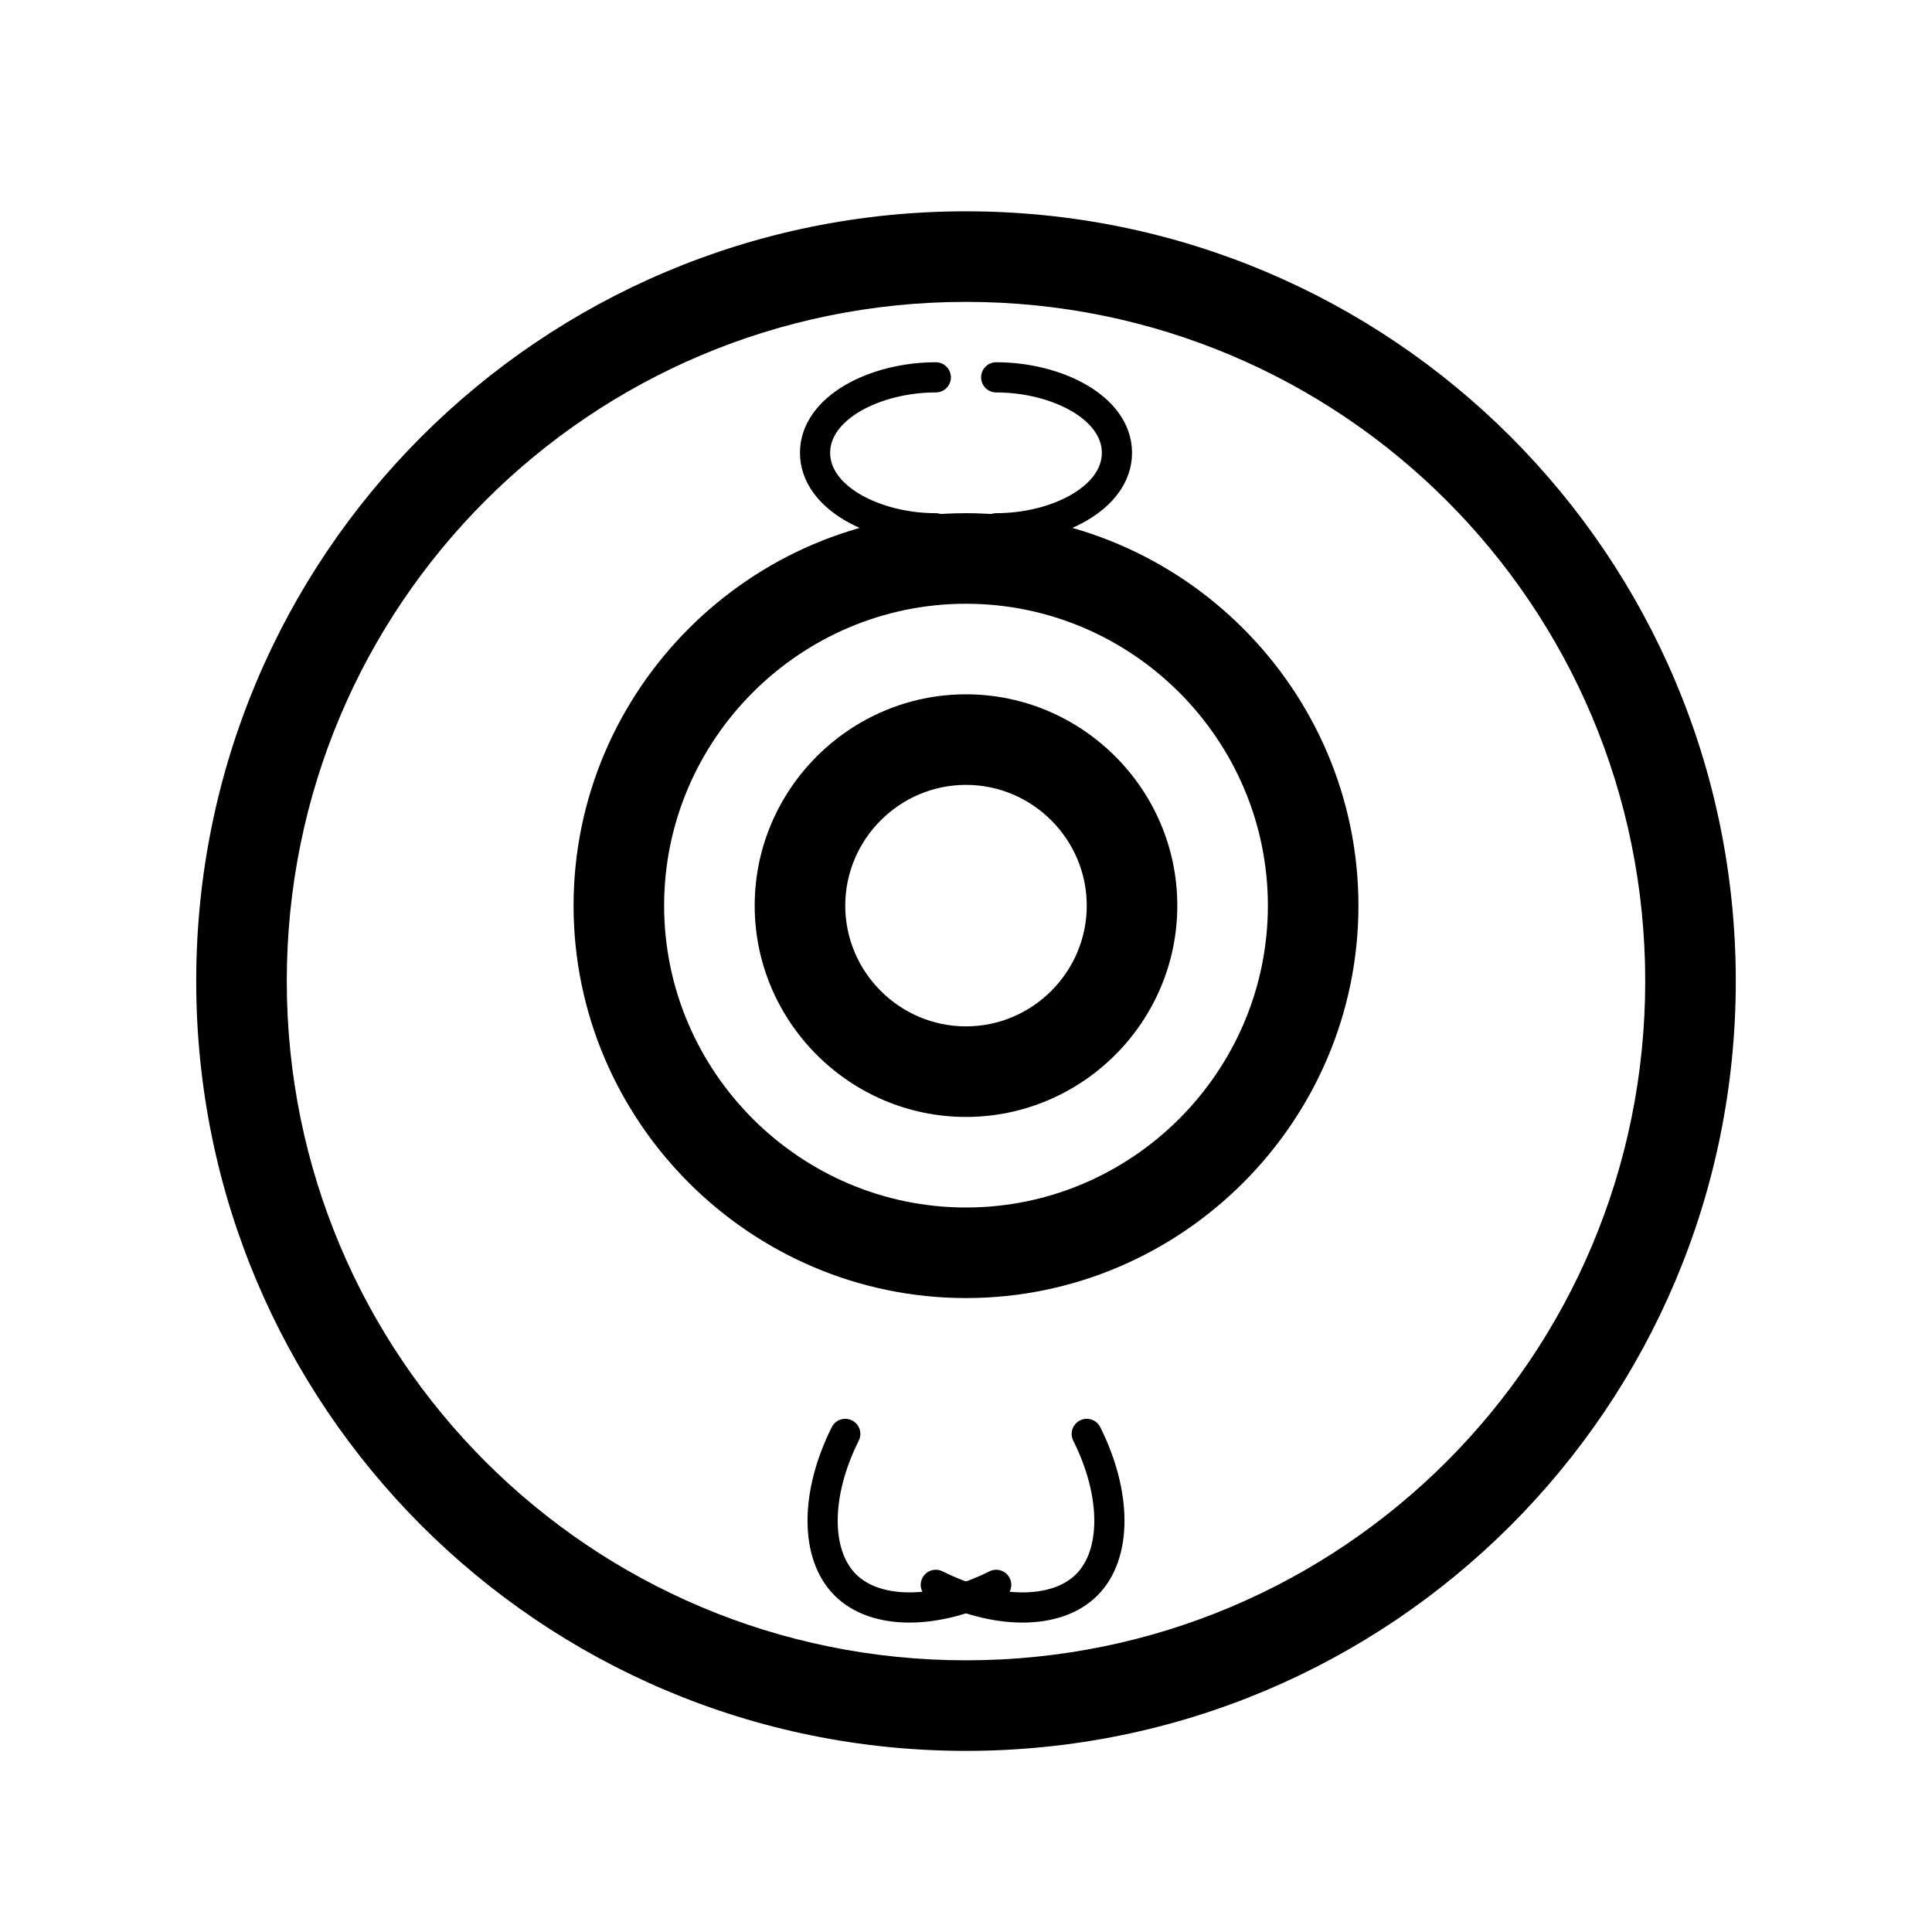
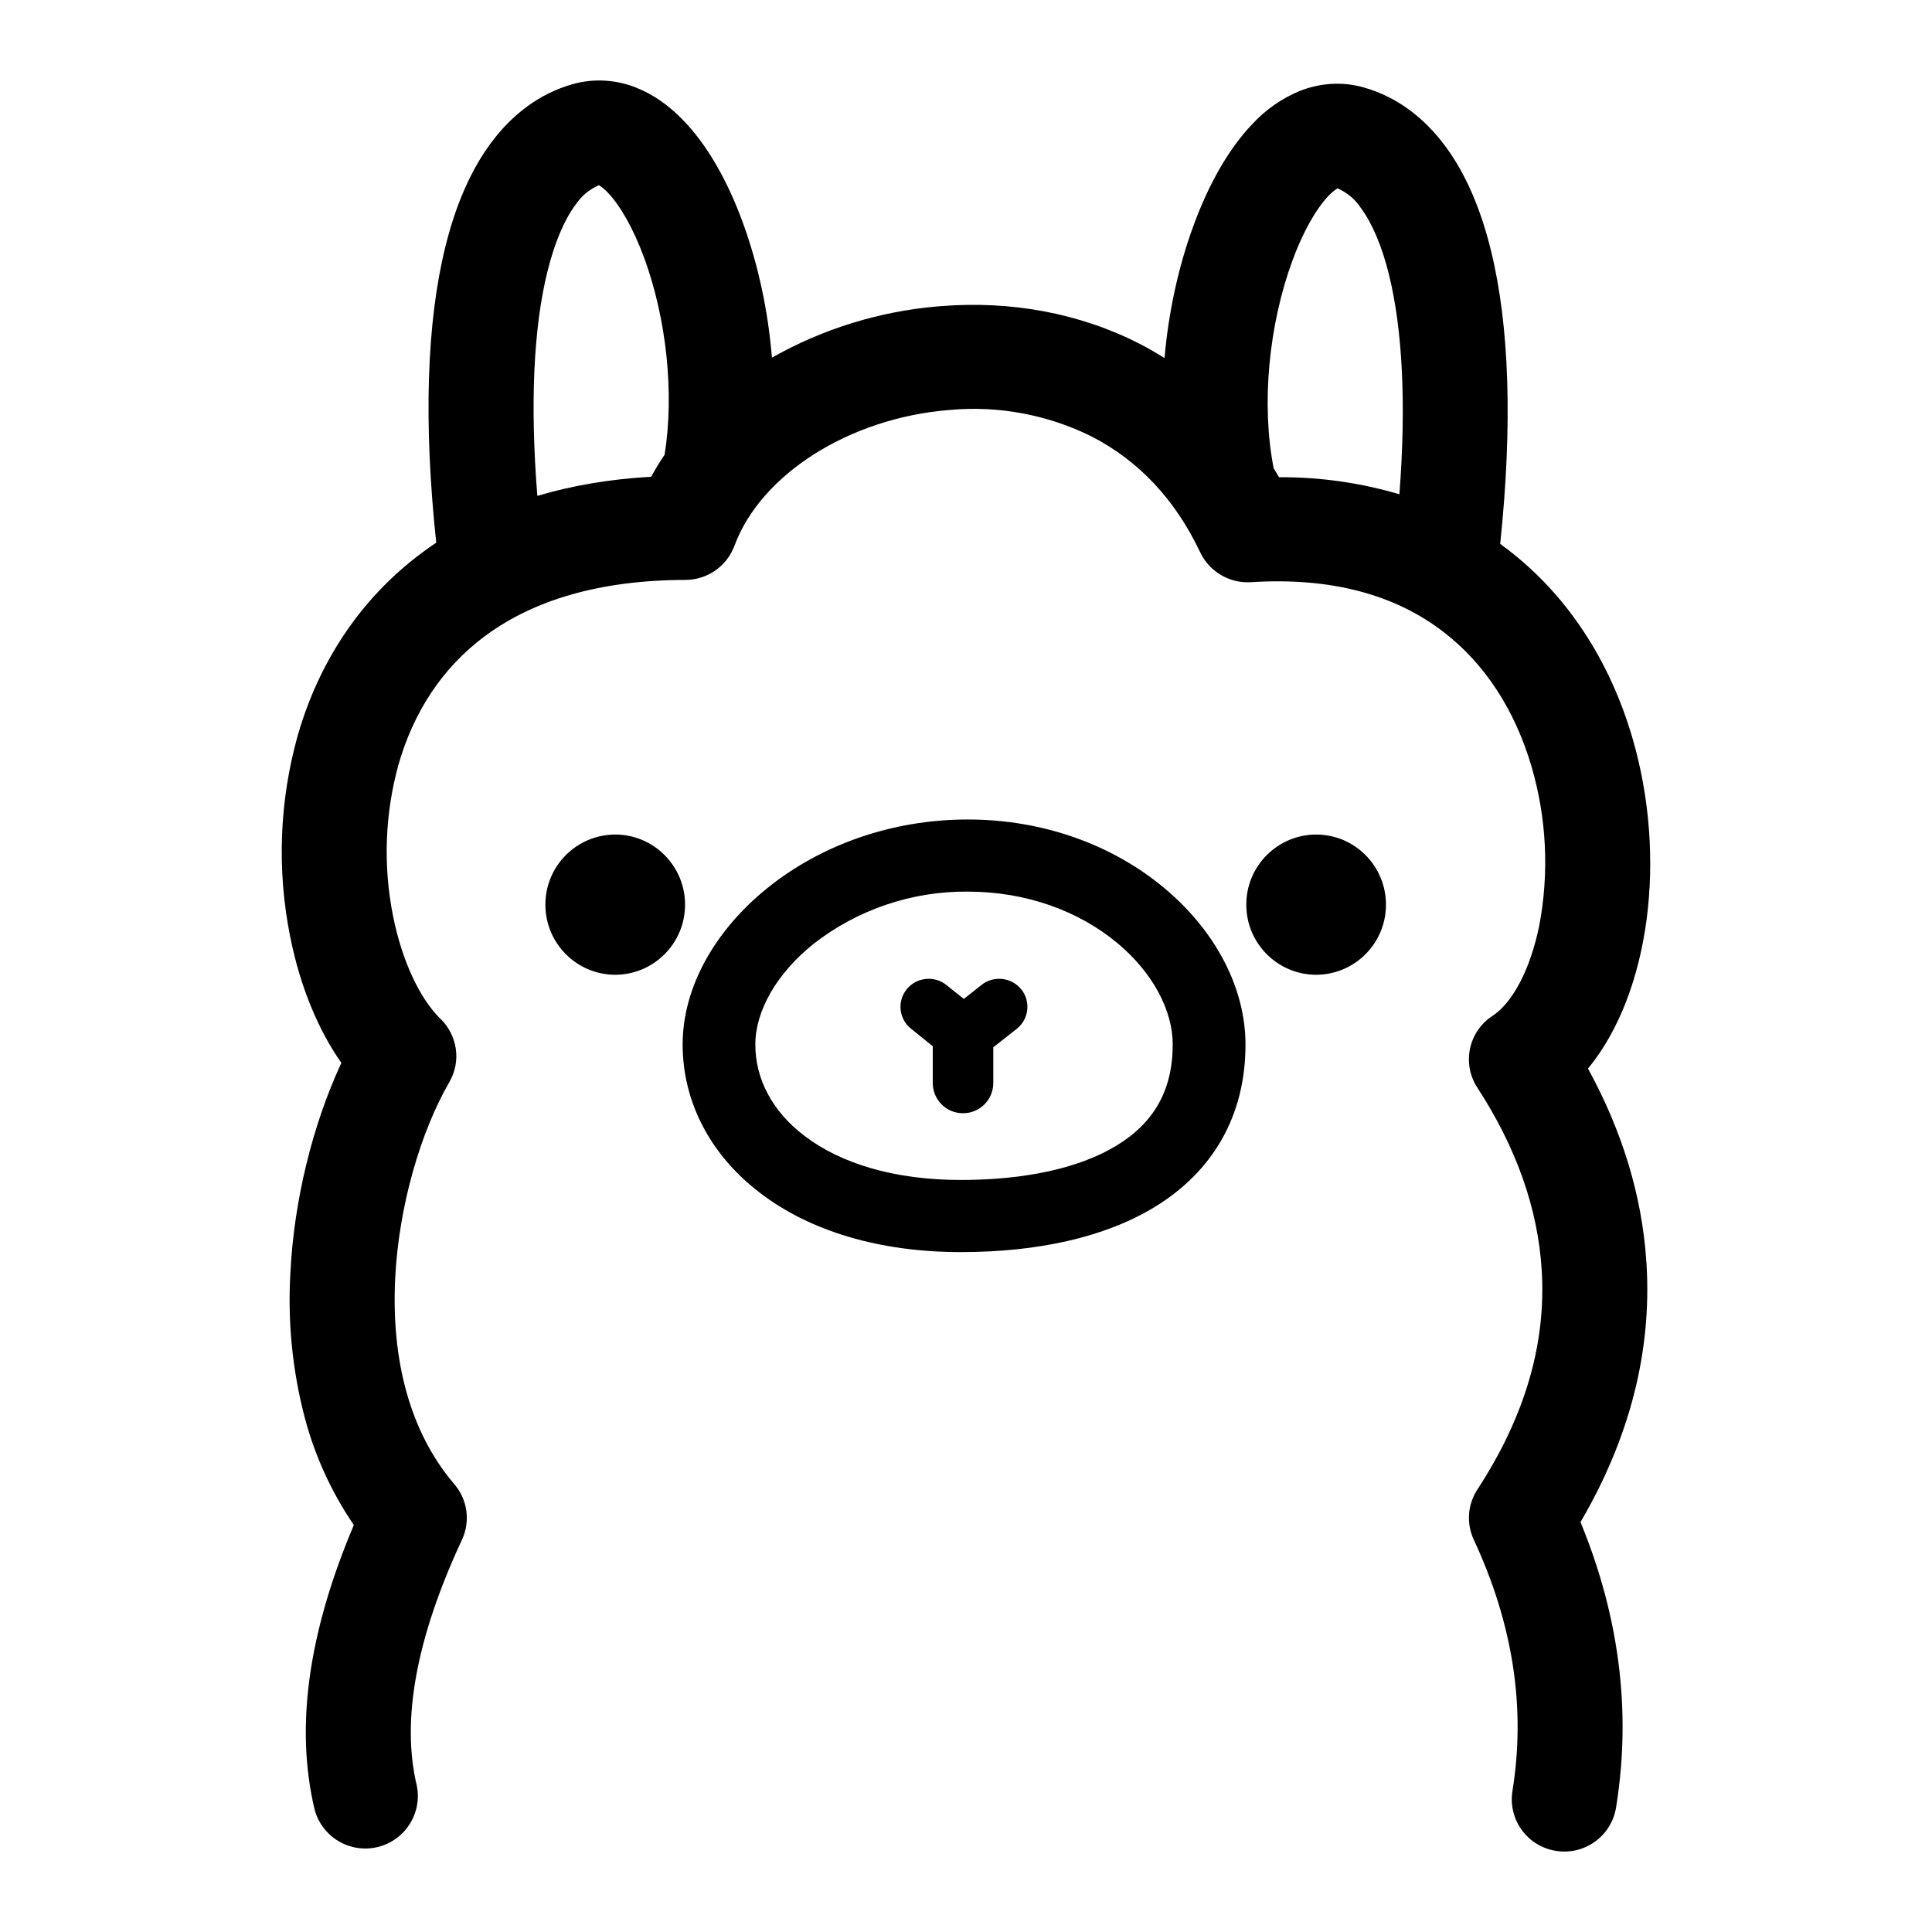
- <svg xmlns="http://www.w3.org/2000/svg" width="128" height="128" viewBox="0 0 128 128" fill="none">
-   <path d="M64 14C35.8 14 13 36.8 13 65C13 93.2 35.8 116 64 116C92.2 116 115 93.2 115 65C115 36.8 92.2 14 64 14ZM64 20C88.9 20 109 40.1 109 65C109 89.9 88.9 110 64 110C39.1 110 19 89.9 19 65C19 40.1 39.1 20 64 20Z" fill="black" />
-   <path d="M64 34C49.7 34 38 45.7 38 60C38 74.3 49.7 86 64 86C78.3 86 90 74.3 90 60C90 45.7 78.3 34 64 34ZM64 40C75 40 84 49 84 60C84 71 75 80 64 80C53 80 44 71 44 60C44 49 53 40 64 40Z" fill="black" />
-   <path d="M64 46C56.3 46 50 52.3 50 60C50 67.7 56.3 74 64 74C71.7 74 78 67.7 78 60C78 52.3 71.7 46 64 46ZM64 52C68.4 52 72 55.6 72 60C72 64.4 68.4 68 64 68C59.6 68 56 64.4 56 60C56 55.6 59.6 52 64 52Z" fill="black" />
-   <path d="M62 25C58 25 54 27 54 30C54 33 58 35 62 35" stroke="black" stroke-width="2" stroke-linecap="round" />
-   <path d="M66 25C70 25 74 27 74 30C74 33 70 35 66 35" stroke="black" stroke-width="2" stroke-linecap="round" />
-   <path d="M56 95C54 99 54 103 56 105C58 107 62 107 66 105" stroke="black" stroke-width="2" stroke-linecap="round" />
-   <path d="M72 95C74 99 74 103 72 105C70 107 66 107 62 105" stroke="black" stroke-width="2" stroke-linecap="round" />
+ <svg xmlns="http://www.w3.org/2000/svg" fill="currentColor" fill-rule="evenodd" height="1em" style="flex:none;line-height:1" viewBox="0 0 24 24" width="1em">
+   <path d="M7.905 1.09c.216.085.411.225.588.41.295.306.544.744.734 1.263.191.522.315 1.1.362 1.68a5.054 5.054 0 012.049-.636l.051-.004c.87-.07 1.73.087 2.48.474.101.053.2.11.297.17.05-.569.172-1.134.36-1.644.19-.52.439-.957.733-1.264a1.67 1.67 0 01.589-.41c.257-.1.53-.118.796-.042.401.114.745.368 1.016.737.248.337.434.769.561 1.287.23.934.27 2.163.115 3.645l.053.04.026.019c.757.576 1.284 1.397 1.563 2.35.435 1.487.216 3.155-.534 4.088l-.018.021.002.003c.417.762.67 1.567.724 2.4l.002.03c.064 1.065-.2 2.137-.814 3.19l-.007.01.01.024c.472 1.157.62 2.322.438 3.486l-.006.039a.651.651 0 01-.747.536.648.648 0 01-.54-.742c.167-1.033.01-2.069-.48-3.123a.643.643 0 01.04-.617l.004-.006c.604-.924.854-1.83.8-2.72-.046-.779-.325-1.544-.8-2.273a.644.644 0 01.18-.886l.009-.006c.243-.159.467-.565.58-1.12a4.229 4.229 0 00-.095-1.974c-.205-.7-.58-1.284-1.105-1.683-.595-.454-1.383-.673-2.38-.61a.653.653 0 01-.632-.371c-.314-.665-.772-1.141-1.343-1.436a3.288 3.288 0 00-1.772-.332c-1.245.099-2.343.801-2.67 1.686a.652.652 0 01-.61.425c-1.067.002-1.893.252-2.497.703-.522.39-.878.935-1.066 1.588a4.07 4.07 0 00-.068 1.886c.112.558.331 1.02.582 1.269l.008.007c.212.207.257.53.109.785-.36.622-.629 1.549-.673 2.44-.05 1.018.186 1.902.719 2.536l.016.019a.643.643 0 01.095.69c-.576 1.236-.753 2.252-.562 3.052a.652.652 0 01-1.269.298c-.243-1.018-.078-2.184.473-3.498l.014-.035-.008-.012a4.339 4.339 0 01-.598-1.309l-.005-.019a5.764 5.764 0 01-.177-1.785c.044-.91.278-1.842.622-2.59l.012-.026-.002-.002c-.293-.418-.51-.953-.63-1.545l-.005-.024a5.352 5.352 0 01.093-2.49c.262-.915.777-1.701 1.536-2.269.06-.045.123-.09.186-.132-.159-1.493-.119-2.73.112-3.67.127-.518.314-.95.562-1.287.27-.368.614-.622 1.015-.737.266-.076.54-.059.797.042zm4.116 9.09c.936 0 1.8.313 2.446.855.63.527 1.005 1.235 1.005 1.94 0 .888-.406 1.58-1.133 2.022-.62.375-1.451.557-2.403.557-1.009 0-1.871-.259-2.493-.734-.617-.47-.963-1.13-.963-1.845 0-.707.398-1.417 1.056-1.946.668-.537 1.55-.849 2.485-.849zm0 .896a3.07 3.07 0 00-1.916.65c-.461.37-.722.835-.722 1.25 0 .428.21.829.61 1.134.455.347 1.124.548 1.943.548.799 0 1.473-.147 1.932-.426.463-.28.7-.686.7-1.257 0-.423-.246-.89-.683-1.256-.484-.405-1.14-.643-1.864-.643zm.662 1.21l.004.004c.12.151.095.37-.056.49l-.292.23v.446a.375.375 0 01-.376.373.375.375 0 01-.376-.373v-.46l-.271-.218a.347.347 0 01-.052-.49.353.353 0 01.494-.051l.215.172.22-.174a.353.353 0 01.49.051zm-5.04-1.919c.478 0 .867.39.867.871a.87.87 0 01-.868.871.87.87 0 01-.867-.87.87.87 0 01.867-.872zm8.706 0c.48 0 .868.39.868.871a.87.87 0 01-.868.871.87.87 0 01-.867-.87.87.87 0 01.867-.872zM7.44 2.3l-.003.002a.659.659 0 00-.285.238l-.005.006c-.138.189-.258.467-.348.832-.17.692-.216 1.631-.124 2.782.43-.128.899-.208 1.404-.237l.01-.001.019-.034c.046-.082.095-.161.148-.239.123-.771.022-1.692-.253-2.444-.134-.364-.297-.65-.453-.813a.628.628 0 00-.107-.09L7.44 2.3zm9.174.04l-.002.001a.628.628 0 00-.107.09c-.156.163-.32.45-.453.814-.29.794-.387 1.776-.23 2.572l.058.097.008.014h.03a5.184 5.184 0 011.466.212c.086-1.124.038-2.043-.128-2.722-.09-.365-.21-.643-.349-.832l-.004-.006a.659.659 0 00-.285-.239h-.004z" />
</svg>
